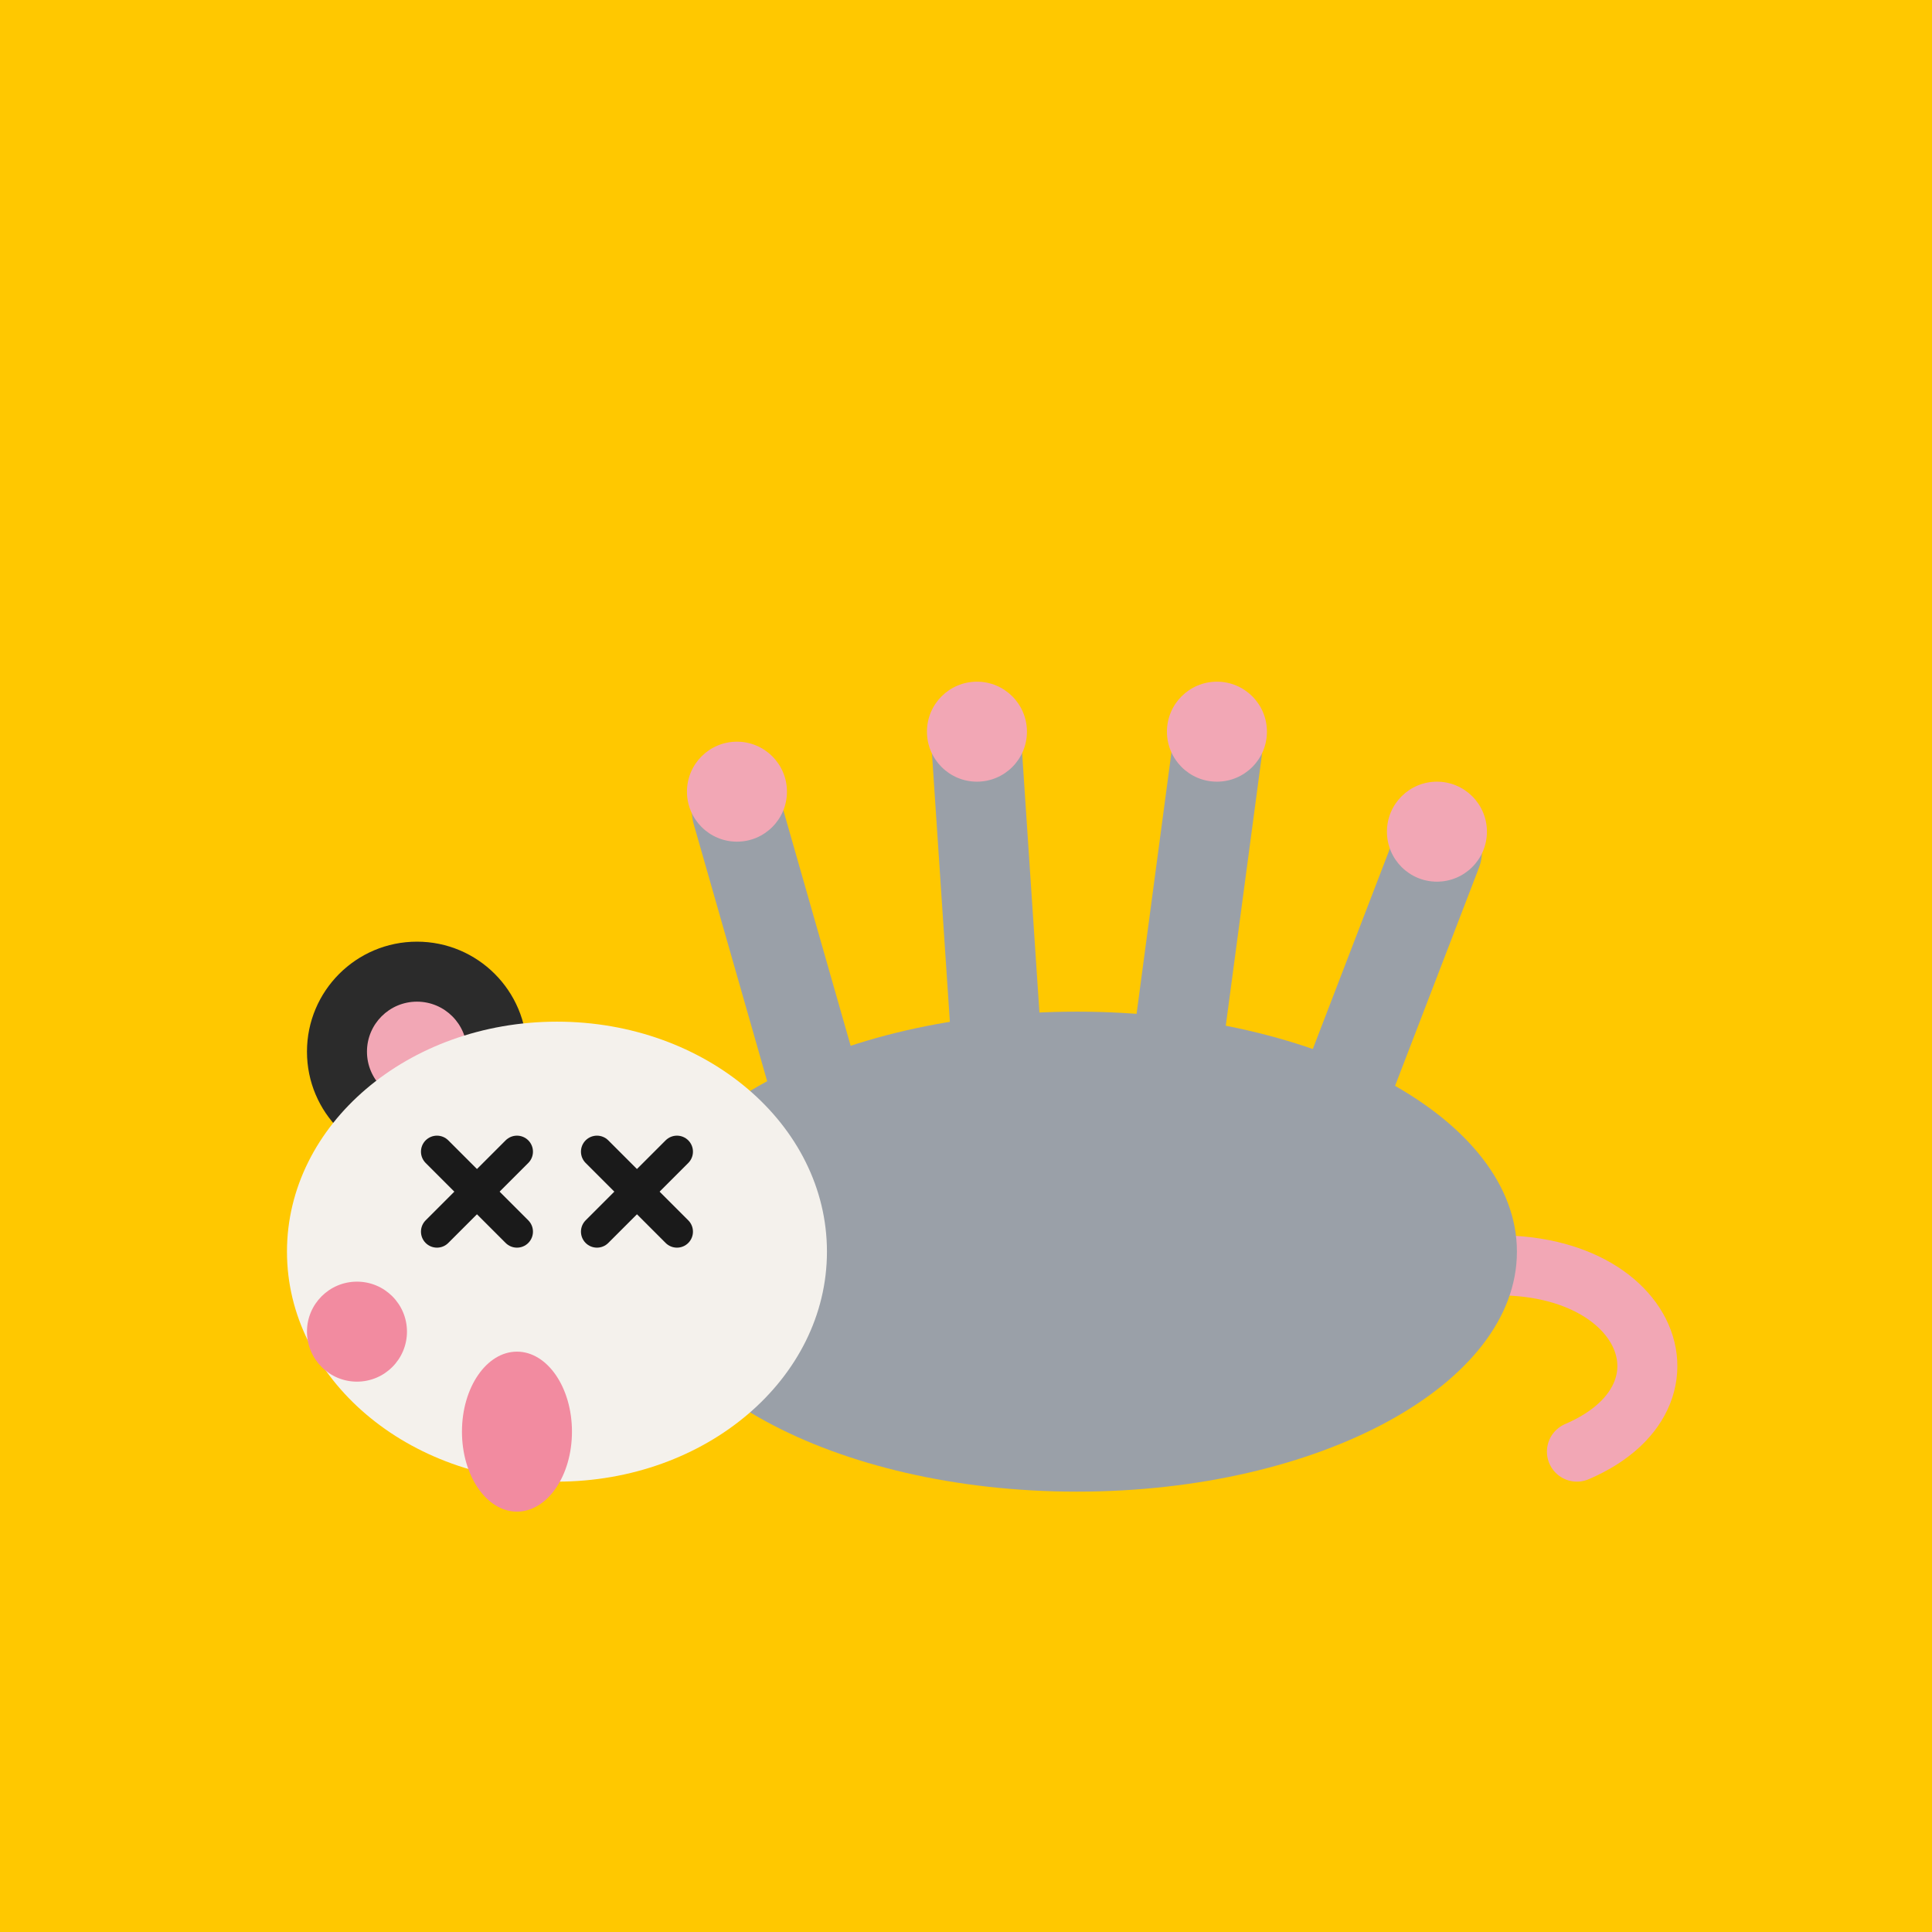
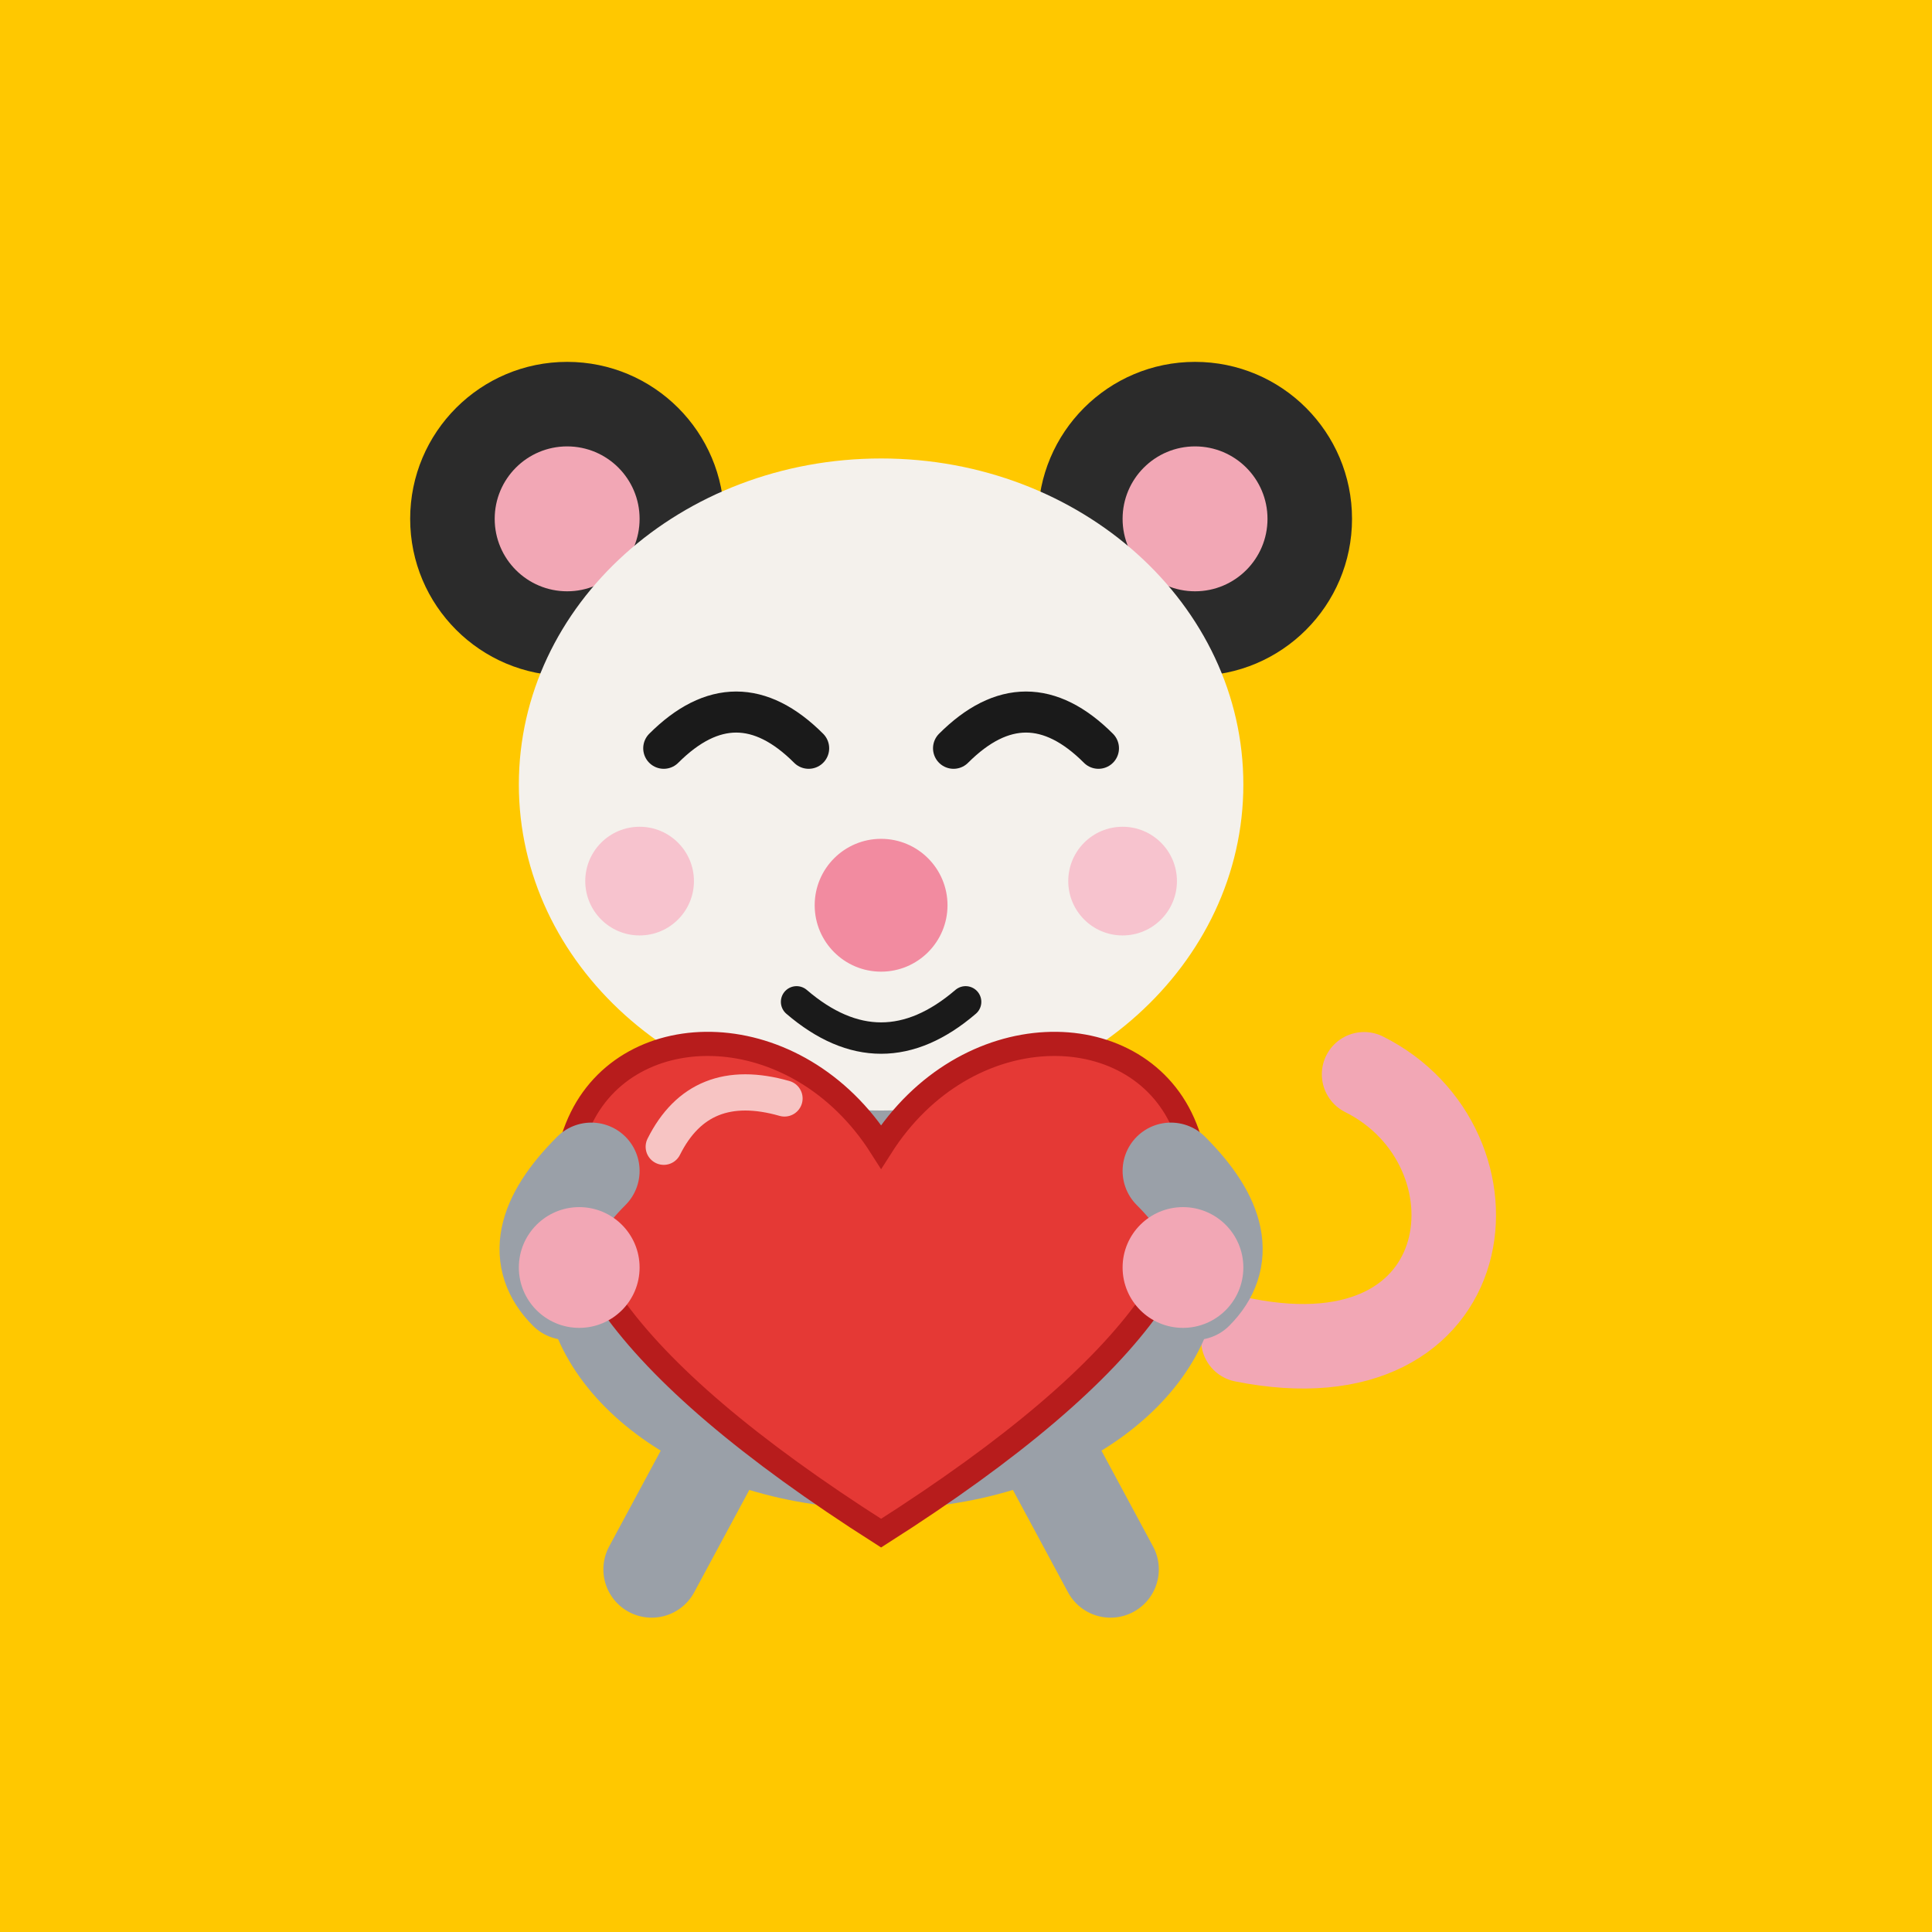
<svg xmlns="http://www.w3.org/2000/svg" width="1024" height="1024" viewBox="0 0 1024 1024">
  <rect width="1024" height="1024" fill="#FFC800" />
-   <g transform="translate(62 250) scale(5.3)">
-     <path d="M132 80 C152 76 160 92 146 98" fill="none" stroke="#F2A7B5" stroke-width="6" stroke-linecap="round" />
-     <g stroke="#9AA0A8" stroke-width="9" stroke-linecap="round">
-       <path d="M70 62 L62 34" />
-       <path d="M88 58 L86 28" />
-       <path d="M106 58 L110 28" />
-       <path d="M122 64 L132 38" />
-     </g>
-     <g fill="#F2A7B5">
-       <circle cx="62" cy="32" r="5" />
-       <circle cx="86" cy="26" r="5" />
-       <circle cx="110" cy="26" r="5" />
-       <circle cx="132" cy="36" r="5" />
-     </g>
-     <ellipse cx="96" cy="78" rx="44" ry="24" fill="#9AA0A8" />
-     <circle cx="30" cy="58" r="11" fill="#2B2B2B" />
-     <circle cx="30" cy="58" r="5" fill="#F2A7B5" />
-     <ellipse cx="44" cy="78" rx="27" ry="23" fill="#F4F1EC" />
-     <g stroke="#1A1A1A" stroke-width="3.2" stroke-linecap="round">
-       <path d="M32 68 L40 76" />
-       <path d="M40 68 L32 76" />
-       <path d="M48 68 L56 76" />
-       <path d="M56 68 L48 76" />
-     </g>
-     <circle cx="24" cy="86" r="5" fill="#F28BA0" />
-     <ellipse cx="40" cy="96" rx="5.5" ry="8" fill="#F28BA0" />
+   <g transform="translate(83 19) scale(6.4)">
+     <path d="M90 108 C110 112 112 92 100 86" fill="none" stroke="#F2A7B5" stroke-width="7" stroke-linecap="round" />
+     <path d="M48 114 L41 127 M72 114 L79 127" stroke="#9AA0A8" stroke-width="8" stroke-linecap="round" />
+     <ellipse cx="60" cy="102" rx="28" ry="20" fill="#9AA0A8" />
+     <circle cx="34" cy="40" r="13" fill="#2B2B2B" />
+     <circle cx="34" cy="40" r="6" fill="#F2A7B5" />
+     <circle cx="86" cy="40" r="13" fill="#2B2B2B" />
+     <circle cx="86" cy="40" r="6" fill="#F2A7B5" />
+     <ellipse cx="60" cy="62" rx="30" ry="27" fill="#F4F1EC" />
+     <path d="M42 59 q6 -6 12 0" fill="none" stroke="#1A1A1A" stroke-width="3.4" stroke-linecap="round" />
+     <path d="M66 59 q6 -6 12 0" fill="none" stroke="#1A1A1A" stroke-width="3.4" stroke-linecap="round" />
+     <path d="M53 80 q7 6 14 0" fill="none" stroke="#1A1A1A" stroke-width="2.6" stroke-linecap="round" />
+     <circle cx="40" cy="70" r="4.5" fill="#F7C3CE" />
+     <circle cx="80" cy="70" r="4.5" fill="#F7C3CE" />
+     <circle cx="60" cy="72" r="5.5" fill="#F28BA0" />
+     <path d="M60 124 C38 110 31 99 35 90 C39 81 53 81 60 92 C67 81 81 81 85 90 C89 99 82 110 60 124 Z" fill="#E53935" stroke="#B71C1C" stroke-width="2" />
+     <path d="M42 92 q3 -6 10 -4" fill="none" stroke="#fff" stroke-width="3" stroke-linecap="round" opacity="0.7" />
+     <path d="M36 94 Q30 100 34 104" fill="none" stroke="#9AA0A8" stroke-width="8" stroke-linecap="round" />
+     <path d="M84 94 Q90 100 86 104" fill="none" stroke="#9AA0A8" stroke-width="8" stroke-linecap="round" />
+     <circle cx="35" cy="102" r="5" fill="#F2A7B5" />
+     <circle cx="85" cy="102" r="5" fill="#F2A7B5" />
  </g>
</svg>
